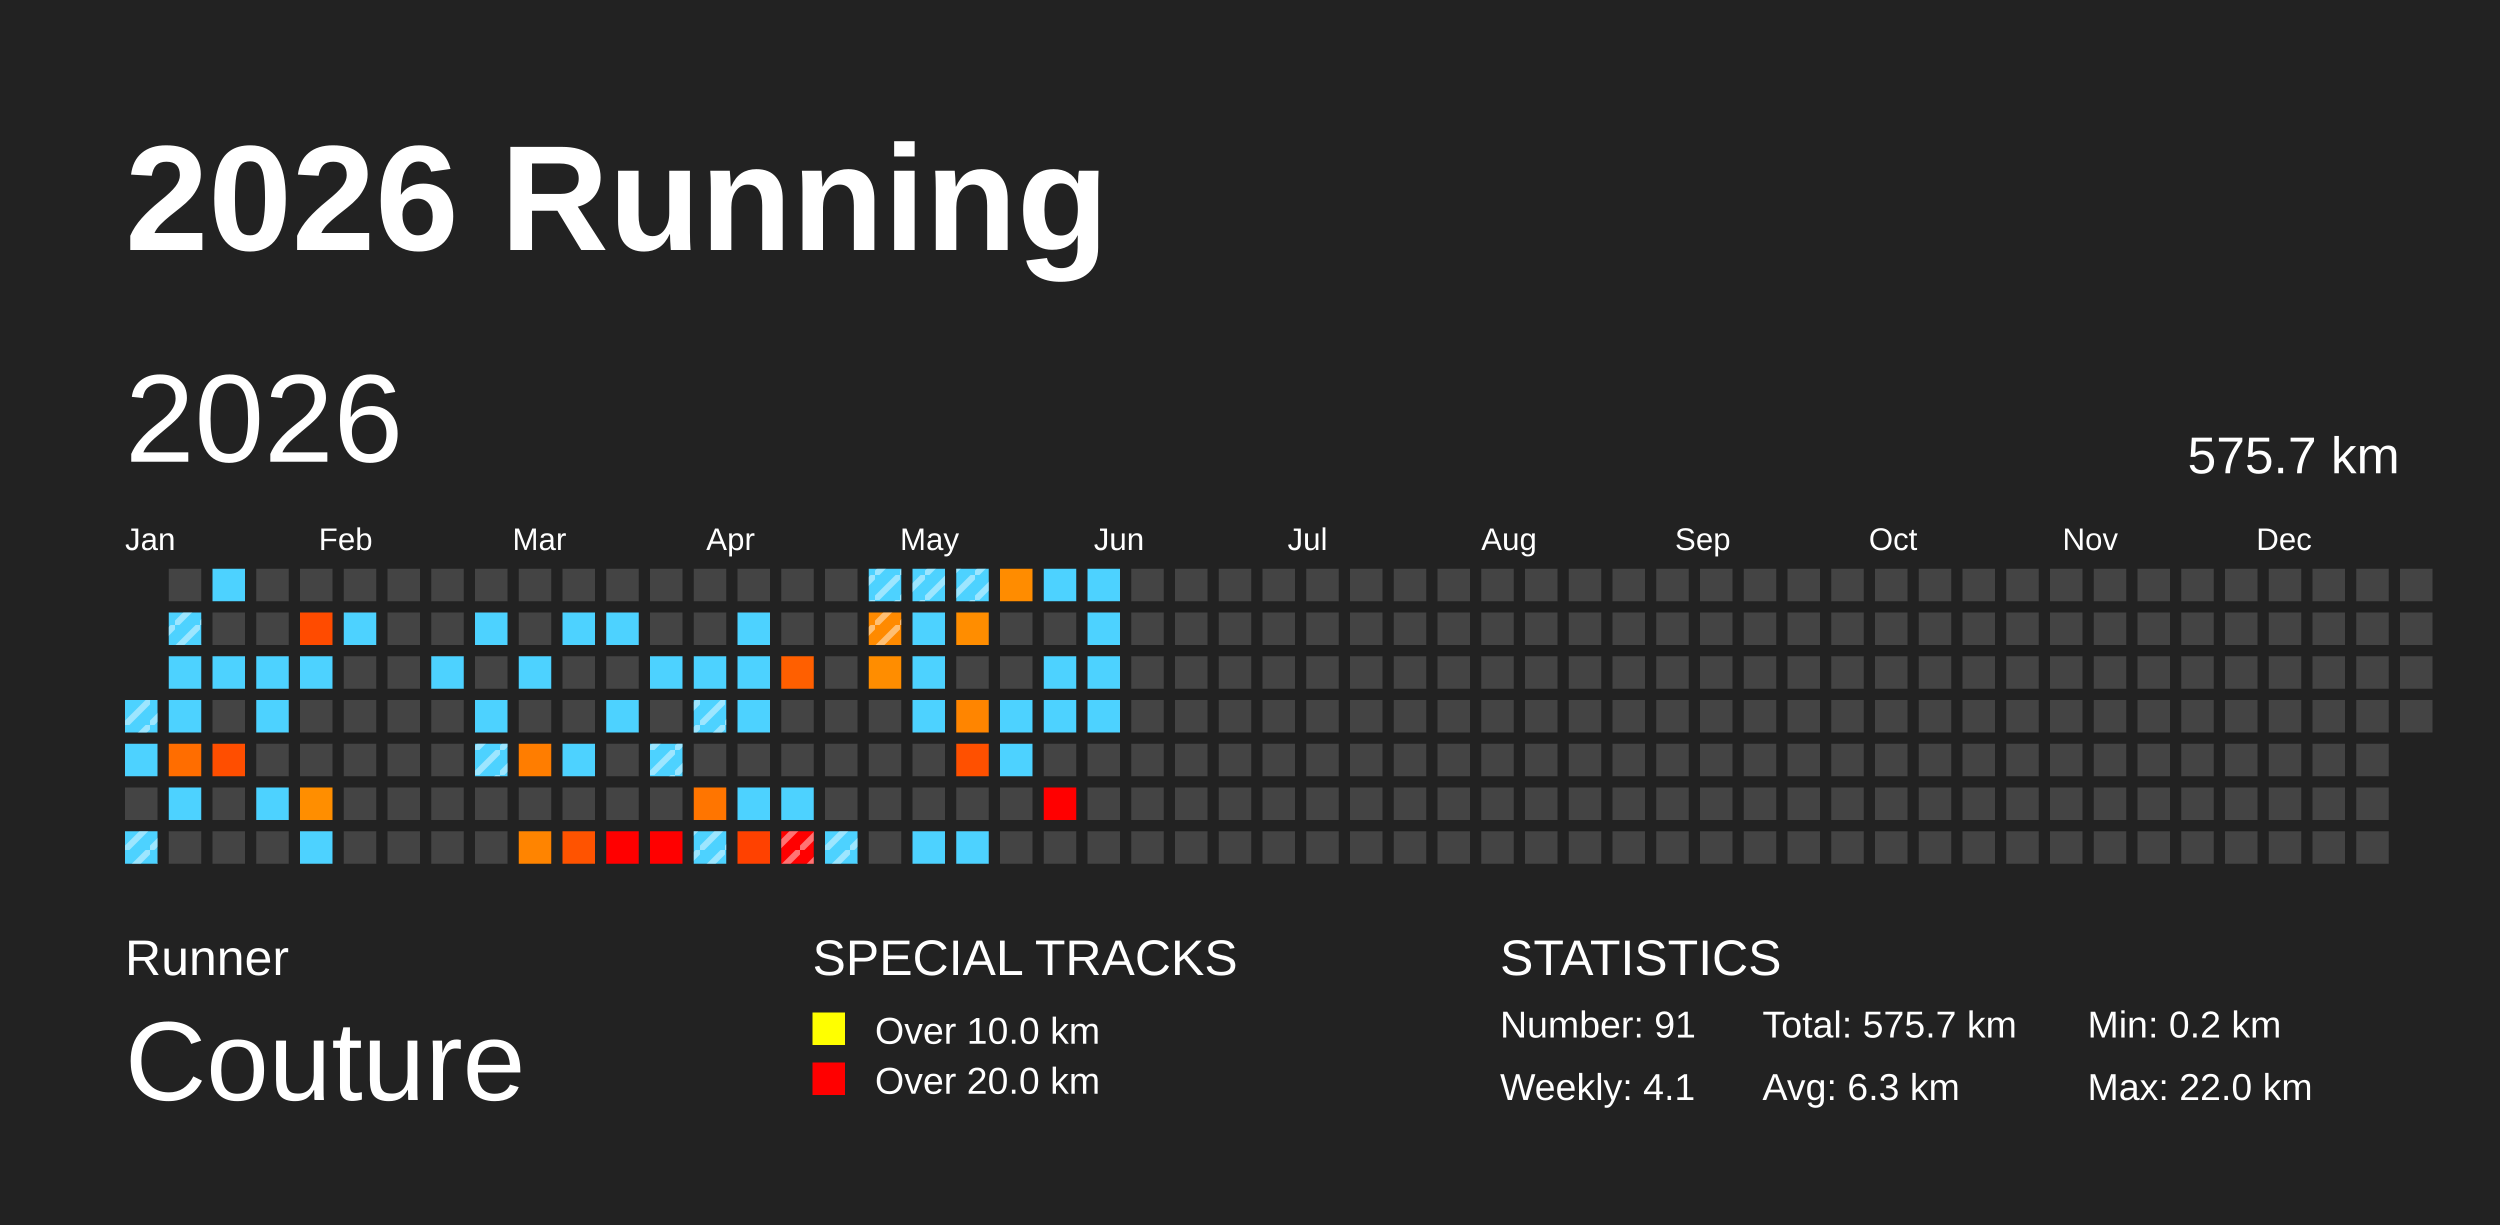
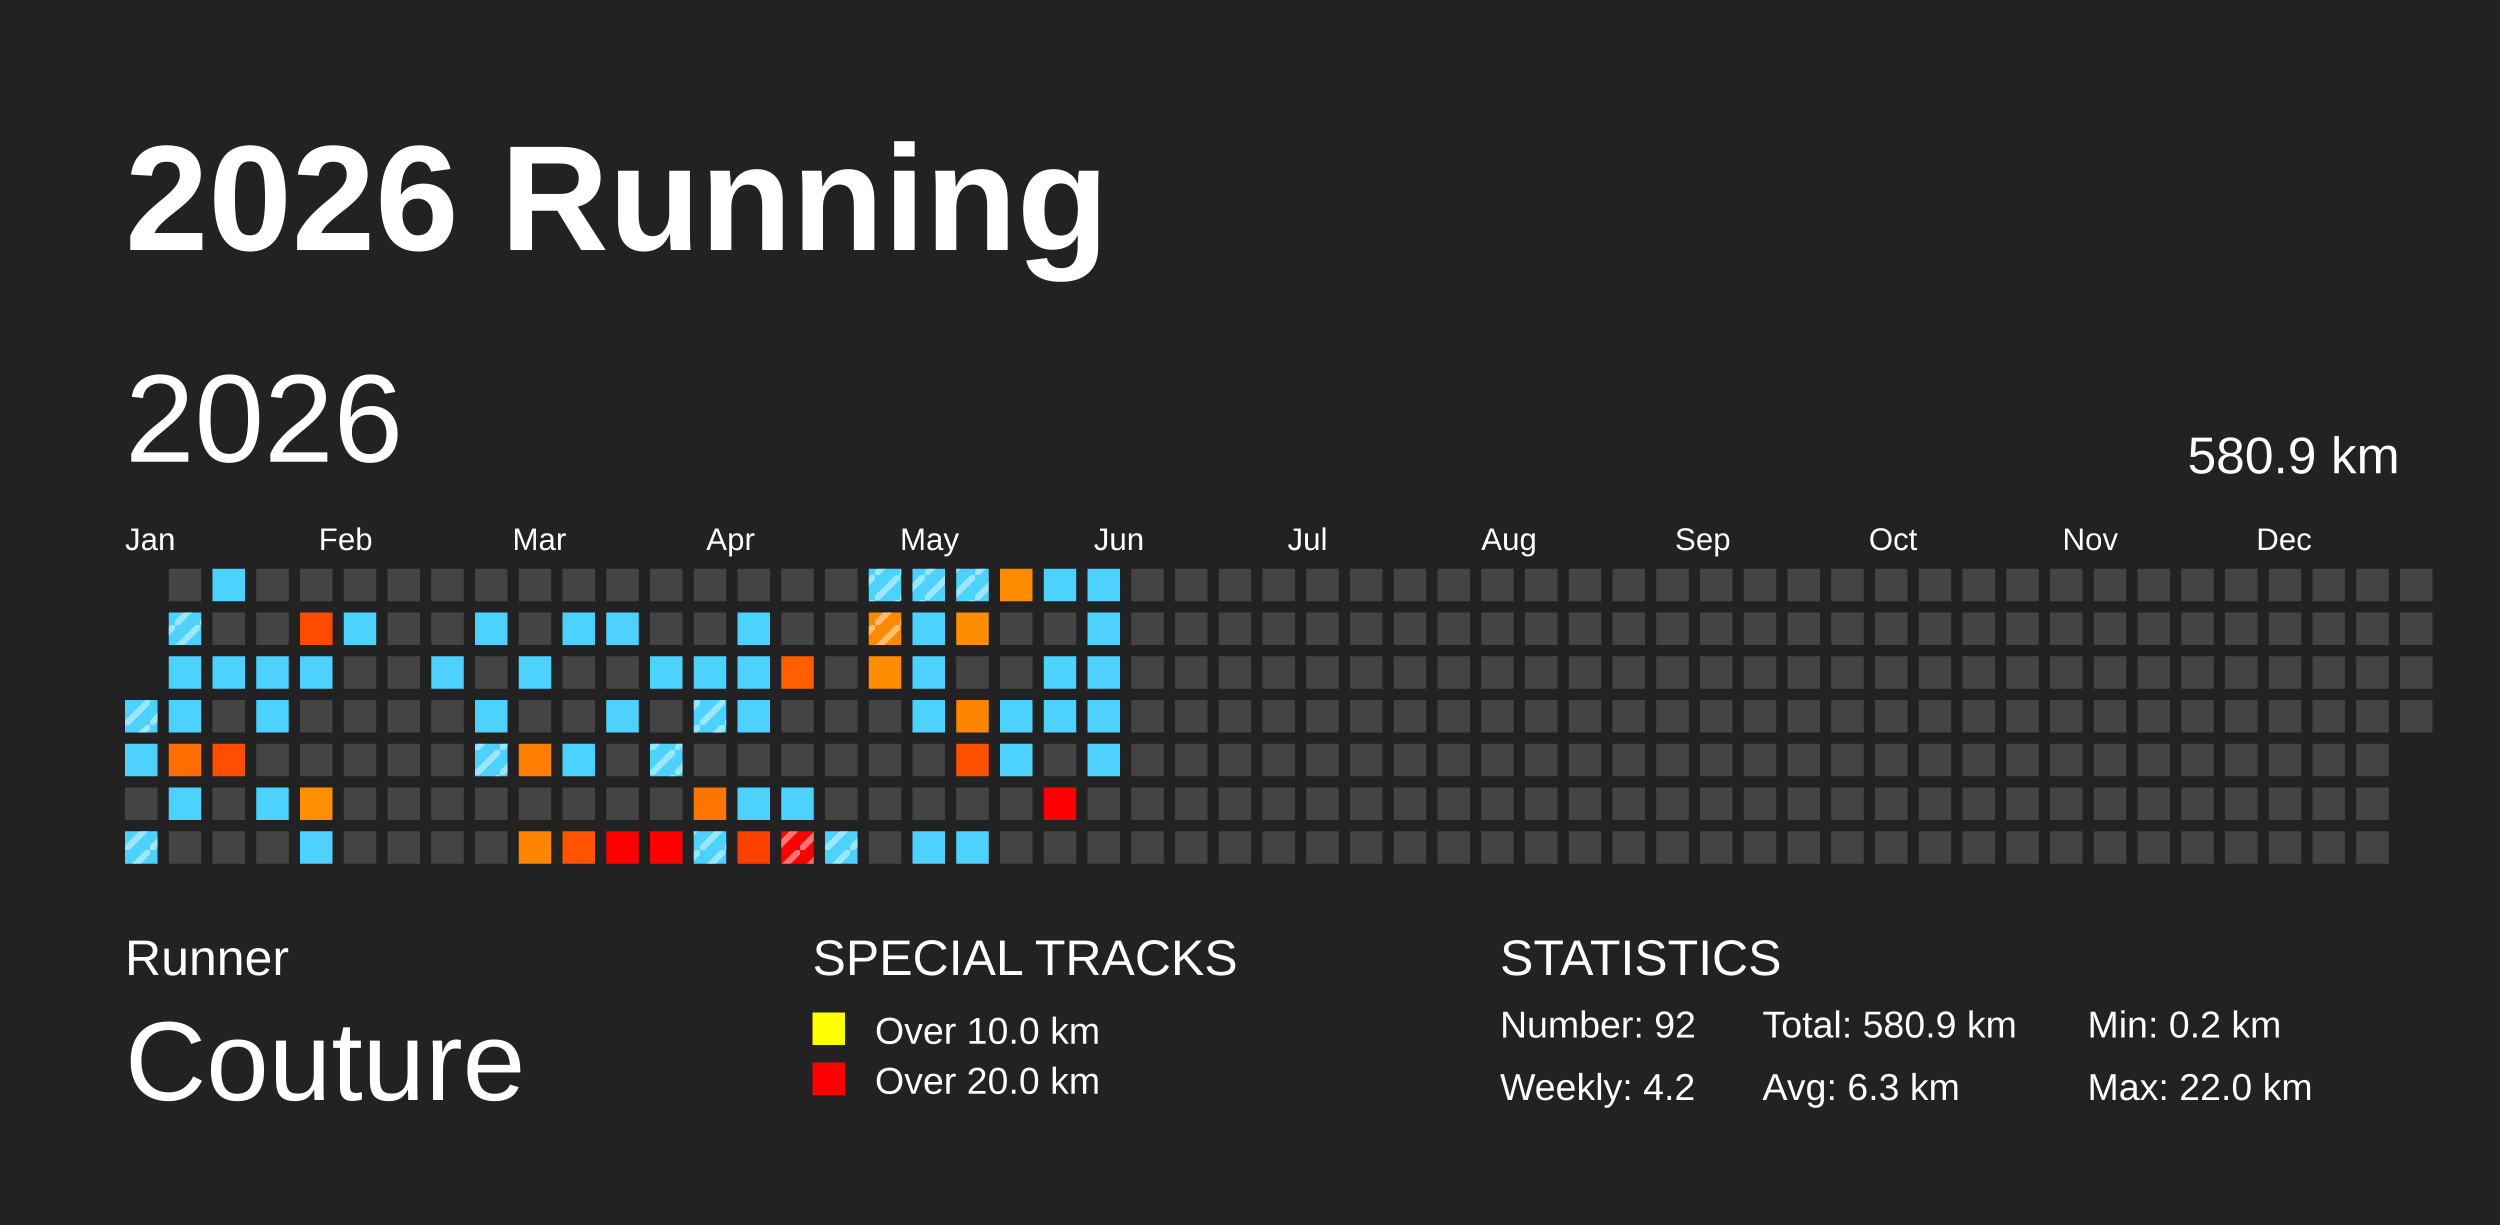
<svg xmlns="http://www.w3.org/2000/svg" baseProfile="full" height="98mm" version="1.1" viewBox="0,0,200,98" width="200mm">
  <defs>
    <pattern height="2" id="indoor-stripe" patternUnits="userSpaceOnUse" width="2">
      <line stroke="white" stroke-opacity="0.45" stroke-width="0.5" x1="0" x2="2" y1="2" y2="0" />
    </pattern>
  </defs>
  <rect fill="#222222" height="98" width="200" x="0" y="0" />
  <text fill="#FFFFFF" style="font-size:12px; font-family:Arial; font-weight:bold;" x="10" y="20">2026 Running</text>
  <text fill="#FFFFFF" style="font-size:4px; font-family:Arial" x="10" y="78">Runner</text>
  <text fill="#FFFFFF" style="font-size:9px; font-family:Arial" x="10" y="88">Couture</text>
  <text fill="#FFFFFF" style="font-size:4px; font-family:Arial" x="65" y="78">SPECIAL TRACKS</text>
  <rect fill="yellow" height="2.6" width="2.6" x="65" y="81" />
  <text fill="#FFFFFF" style="font-size:3px; font-family:Arial" x="70" y="83.5">Over 10.0 km</text>
  <rect fill="red" height="2.6" width="2.6" x="65" y="85" />
  <text fill="#FFFFFF" style="font-size:3px; font-family:Arial" x="70" y="87.5">Over 20.0 km</text>
  <text fill="#FFFFFF" style="font-size:4px; font-family:Arial" x="120" y="78">STATISTICS</text>
-   <text fill="#FFFFFF" style="font-size:3px; font-family:Arial" x="120" y="83">Number: 91</text>
-   <text fill="#FFFFFF" style="font-size:3px; font-family:Arial" x="120" y="88">Weekly: 4.1</text>
-   <text fill="#FFFFFF" style="font-size:3px; font-family:Arial" x="141" y="83">Total: 575.7 km</text>
+   <text fill="#FFFFFF" style="font-size:3px; font-family:Arial" x="120" y="83">Number: 92</text>
+   <text fill="#FFFFFF" style="font-size:3px; font-family:Arial" x="120" y="88">Weekly: 4.2</text>
+   <text fill="#FFFFFF" style="font-size:3px; font-family:Arial" x="141" y="83">Total: 580.9 km</text>
  <text fill="#FFFFFF" style="font-size:3px; font-family:Arial" x="141" y="88">Avg: 6.3 km</text>
  <text fill="#FFFFFF" style="font-size:3px; font-family:Arial" x="167" y="83">Min: 0.2 km</text>
  <text fill="#FFFFFF" style="font-size:3px; font-family:Arial" x="167" y="88">Max: 22.0 km</text>
  <text dominant-baseline="hanging" fill="#FFFFFF" style="font-size:10.0px; font-family:Arial;" x="10" y="30">2026</text>
-   <text dominant-baseline="hanging" fill="#FFFFFF" style="font-size:4.125px; font-family:Arial;" x="175" y="35">575.7 km</text>
+   <text dominant-baseline="hanging" fill="#FFFFFF" style="font-size:4.125px; font-family:Arial;" x="175" y="35">580.9 km</text>
  <text fill="#FFFFFF" style="font-size:2.5px; font-family:Arial" x="10.0" y="44">Jan</text>
  <text fill="#FFFFFF" style="font-size:2.5px; font-family:Arial" x="25.5" y="44">Feb</text>
  <text fill="#FFFFFF" style="font-size:2.5px; font-family:Arial" x="41.0" y="44">Mar</text>
  <text fill="#FFFFFF" style="font-size:2.5px; font-family:Arial" x="56.5" y="44">Apr</text>
  <text fill="#FFFFFF" style="font-size:2.5px; font-family:Arial" x="72.0" y="44">May</text>
  <text fill="#FFFFFF" style="font-size:2.5px; font-family:Arial" x="87.5" y="44">Jun</text>
  <text fill="#FFFFFF" style="font-size:2.5px; font-family:Arial" x="103.0" y="44">Jul</text>
  <text fill="#FFFFFF" style="font-size:2.5px; font-family:Arial" x="118.5" y="44">Aug</text>
  <text fill="#FFFFFF" style="font-size:2.5px; font-family:Arial" x="134.0" y="44">Sep</text>
  <text fill="#FFFFFF" style="font-size:2.5px; font-family:Arial" x="149.5" y="44">Oct</text>
  <text fill="#FFFFFF" style="font-size:2.5px; font-family:Arial" x="165.0" y="44">Nov</text>
  <text fill="#FFFFFF" style="font-size:2.5px; font-family:Arial" x="180.5" y="44">Dec</text>
  <rect fill="#4dd2ff" height="2.6" width="2.6" x="10.0" y="56.0" />
  <rect fill="url(#indoor-stripe)" height="2.6" width="2.6" x="10.0" y="56.0" />
  <rect fill="#4dd2ff" height="2.6" width="2.6" x="10.0" y="59.5" />
  <rect fill="#444444" height="2.6" width="2.6" x="10.0" y="63.0" />
  <rect fill="#4dd2ff" height="2.6" width="2.6" x="10.0" y="66.5" />
  <rect fill="url(#indoor-stripe)" height="2.6" width="2.6" x="10.0" y="66.5" />
  <rect fill="#444444" height="2.6" width="2.6" x="13.5" y="45.5" />
  <rect fill="#4dd2ff" height="2.6" width="2.6" x="13.5" y="49.0" />
  <rect fill="url(#indoor-stripe)" height="2.6" width="2.6" x="13.5" y="49.0" />
  <rect fill="#4dd2ff" height="2.6" width="2.6" x="13.5" y="52.5" />
  <rect fill="#4dd2ff" height="2.6" width="2.6" x="13.5" y="56.0" />
  <rect fill="#ff6d00" height="2.6" width="2.6" x="13.5" y="59.5" />
  <rect fill="#4dd2ff" height="2.6" width="2.6" x="13.5" y="63.0" />
  <rect fill="#444444" height="2.6" width="2.6" x="13.5" y="66.5" />
  <rect fill="#4dd2ff" height="2.6" width="2.6" x="17.0" y="45.5" />
  <rect fill="#444444" height="2.6" width="2.6" x="17.0" y="49.0" />
  <rect fill="#4dd2ff" height="2.6" width="2.6" x="17.0" y="52.5" />
  <rect fill="#444444" height="2.6" width="2.6" x="17.0" y="56.0" />
  <rect fill="#ff4e00" height="2.6" width="2.6" x="17.0" y="59.5" />
  <rect fill="#444444" height="2.6" width="2.6" x="17.0" y="63.0" />
  <rect fill="#444444" height="2.6" width="2.6" x="17.0" y="66.5" />
  <rect fill="#444444" height="2.6" width="2.6" x="20.5" y="45.5" />
  <rect fill="#444444" height="2.6" width="2.6" x="20.5" y="49.0" />
  <rect fill="#4dd2ff" height="2.6" width="2.6" x="20.5" y="52.5" />
  <rect fill="#4dd2ff" height="2.6" width="2.6" x="20.5" y="56.0" />
  <rect fill="#444444" height="2.6" width="2.6" x="20.5" y="59.5" />
  <rect fill="#4dd2ff" height="2.6" width="2.6" x="20.5" y="63.0" />
  <rect fill="#444444" height="2.6" width="2.6" x="20.5" y="66.5" />
  <rect fill="#444444" height="2.6" width="2.6" x="24.0" y="45.5" />
  <rect fill="#ff4b00" height="2.6" width="2.6" x="24.0" y="49.0" />
  <rect fill="#4dd2ff" height="2.6" width="2.6" x="24.0" y="52.5" />
  <rect fill="#444444" height="2.6" width="2.6" x="24.0" y="56.0" />
  <rect fill="#444444" height="2.6" width="2.6" x="24.0" y="59.5" />
  <rect fill="#ff8e00" height="2.6" width="2.6" x="24.0" y="63.0" />
  <rect fill="#4dd2ff" height="2.6" width="2.6" x="24.0" y="66.5" />
  <rect fill="#444444" height="2.6" width="2.6" x="27.5" y="45.5" />
  <rect fill="#4dd2ff" height="2.6" width="2.6" x="27.5" y="49.0" />
  <rect fill="#444444" height="2.6" width="2.6" x="27.5" y="52.5" />
  <rect fill="#444444" height="2.6" width="2.6" x="27.5" y="56.0" />
  <rect fill="#444444" height="2.6" width="2.6" x="27.5" y="59.5" />
  <rect fill="#444444" height="2.6" width="2.6" x="27.5" y="63.0" />
  <rect fill="#444444" height="2.6" width="2.6" x="27.5" y="66.5" />
  <rect fill="#444444" height="2.6" width="2.6" x="31.0" y="45.5" />
  <rect fill="#444444" height="2.6" width="2.6" x="31.0" y="49.0" />
  <rect fill="#444444" height="2.6" width="2.6" x="31.0" y="52.5" />
  <rect fill="#444444" height="2.6" width="2.6" x="31.0" y="56.0" />
  <rect fill="#444444" height="2.6" width="2.6" x="31.0" y="59.5" />
  <rect fill="#444444" height="2.6" width="2.6" x="31.0" y="63.0" />
  <rect fill="#444444" height="2.6" width="2.6" x="31.0" y="66.5" />
  <rect fill="#444444" height="2.6" width="2.6" x="34.5" y="45.5" />
  <rect fill="#444444" height="2.6" width="2.6" x="34.5" y="49.0" />
  <rect fill="#4dd2ff" height="2.6" width="2.6" x="34.5" y="52.5" />
  <rect fill="#444444" height="2.6" width="2.6" x="34.5" y="56.0" />
  <rect fill="#444444" height="2.6" width="2.6" x="34.5" y="59.5" />
  <rect fill="#444444" height="2.6" width="2.6" x="34.5" y="63.0" />
  <rect fill="#444444" height="2.6" width="2.6" x="34.5" y="66.5" />
  <rect fill="#444444" height="2.6" width="2.6" x="38.0" y="45.5" />
  <rect fill="#4dd2ff" height="2.6" width="2.6" x="38.0" y="49.0" />
  <rect fill="#444444" height="2.6" width="2.6" x="38.0" y="52.5" />
  <rect fill="#4dd2ff" height="2.6" width="2.6" x="38.0" y="56.0" />
  <rect fill="#4dd2ff" height="2.6" width="2.6" x="38.0" y="59.5" />
  <rect fill="url(#indoor-stripe)" height="2.6" width="2.6" x="38.0" y="59.5" />
  <rect fill="#444444" height="2.6" width="2.6" x="38.0" y="63.0" />
  <rect fill="#444444" height="2.6" width="2.6" x="38.0" y="66.5" />
  <rect fill="#444444" height="2.6" width="2.6" x="41.5" y="45.5" />
  <rect fill="#444444" height="2.6" width="2.6" x="41.5" y="49.0" />
  <rect fill="#4dd2ff" height="2.6" width="2.6" x="41.5" y="52.5" />
  <rect fill="#444444" height="2.6" width="2.6" x="41.5" y="56.0" />
  <rect fill="#ff7d00" height="2.6" width="2.6" x="41.5" y="59.5" />
  <rect fill="#444444" height="2.6" width="2.6" x="41.5" y="63.0" />
  <rect fill="#ff8400" height="2.6" width="2.6" x="41.5" y="66.5" />
  <rect fill="#444444" height="2.6" width="2.6" x="45.0" y="45.5" />
  <rect fill="#4dd2ff" height="2.6" width="2.6" x="45.0" y="49.0" />
  <rect fill="#444444" height="2.6" width="2.6" x="45.0" y="52.5" />
  <rect fill="#444444" height="2.6" width="2.6" x="45.0" y="56.0" />
  <rect fill="#4dd2ff" height="2.6" width="2.6" x="45.0" y="59.5" />
  <rect fill="#444444" height="2.6" width="2.6" x="45.0" y="63.0" />
  <rect fill="#ff5300" height="2.6" width="2.6" x="45.0" y="66.5" />
  <rect fill="#444444" height="2.6" width="2.6" x="48.5" y="45.5" />
  <rect fill="#4dd2ff" height="2.6" width="2.6" x="48.5" y="49.0" />
  <rect fill="#444444" height="2.6" width="2.6" x="48.5" y="52.5" />
  <rect fill="#4dd2ff" height="2.6" width="2.6" x="48.5" y="56.0" />
  <rect fill="#444444" height="2.6" width="2.6" x="48.5" y="59.5" />
  <rect fill="#444444" height="2.6" width="2.6" x="48.5" y="63.0" />
  <rect fill="red" height="2.6" width="2.6" x="48.5" y="66.5" />
  <rect fill="#444444" height="2.6" width="2.6" x="52.0" y="45.5" />
  <rect fill="#444444" height="2.6" width="2.6" x="52.0" y="49.0" />
  <rect fill="#4dd2ff" height="2.6" width="2.6" x="52.0" y="52.5" />
  <rect fill="#444444" height="2.6" width="2.6" x="52.0" y="56.0" />
  <rect fill="#4dd2ff" height="2.6" width="2.6" x="52.0" y="59.5" />
  <rect fill="url(#indoor-stripe)" height="2.6" width="2.6" x="52.0" y="59.5" />
  <rect fill="#444444" height="2.6" width="2.6" x="52.0" y="63.0" />
  <rect fill="red" height="2.6" width="2.6" x="52.0" y="66.5" />
  <rect fill="#444444" height="2.6" width="2.6" x="55.5" y="45.5" />
  <rect fill="#444444" height="2.6" width="2.6" x="55.5" y="49.0" />
  <rect fill="#4dd2ff" height="2.6" width="2.6" x="55.5" y="52.5" />
  <rect fill="#4dd2ff" height="2.6" width="2.6" x="55.5" y="56.0" />
  <rect fill="url(#indoor-stripe)" height="2.6" width="2.6" x="55.5" y="56.0" />
  <rect fill="#444444" height="2.6" width="2.6" x="55.5" y="59.5" />
  <rect fill="#ff7500" height="2.6" width="2.6" x="55.5" y="63.0" />
  <rect fill="#4dd2ff" height="2.6" width="2.6" x="55.5" y="66.5" />
  <rect fill="url(#indoor-stripe)" height="2.6" width="2.6" x="55.5" y="66.5" />
  <rect fill="#444444" height="2.6" width="2.6" x="59.0" y="45.5" />
  <rect fill="#4dd2ff" height="2.6" width="2.6" x="59.0" y="49.0" />
  <rect fill="#4dd2ff" height="2.6" width="2.6" x="59.0" y="52.5" />
  <rect fill="#4dd2ff" height="2.6" width="2.6" x="59.0" y="56.0" />
  <rect fill="#444444" height="2.6" width="2.6" x="59.0" y="59.5" />
  <rect fill="#4dd2ff" height="2.6" width="2.6" x="59.0" y="63.0" />
  <rect fill="#ff4100" height="2.6" width="2.6" x="59.0" y="66.5" />
  <rect fill="#444444" height="2.6" width="2.6" x="62.5" y="45.5" />
  <rect fill="#444444" height="2.6" width="2.6" x="62.5" y="49.0" />
  <rect fill="#ff5f00" height="2.6" width="2.6" x="62.5" y="52.5" />
  <rect fill="#444444" height="2.6" width="2.6" x="62.5" y="56.0" />
  <rect fill="#444444" height="2.6" width="2.6" x="62.5" y="59.5" />
  <rect fill="#4dd2ff" height="2.6" width="2.6" x="62.5" y="63.0" />
  <rect fill="red" height="2.6" width="2.6" x="62.5" y="66.5" />
  <rect fill="url(#indoor-stripe)" height="2.6" width="2.6" x="62.5" y="66.5" />
  <rect fill="#444444" height="2.6" width="2.6" x="66.0" y="45.5" />
  <rect fill="#444444" height="2.6" width="2.6" x="66.0" y="49.0" />
  <rect fill="#444444" height="2.6" width="2.6" x="66.0" y="52.5" />
  <rect fill="#444444" height="2.6" width="2.6" x="66.0" y="56.0" />
  <rect fill="#444444" height="2.6" width="2.6" x="66.0" y="59.5" />
  <rect fill="#444444" height="2.6" width="2.6" x="66.0" y="63.0" />
  <rect fill="#4dd2ff" height="2.6" width="2.6" x="66.0" y="66.5" />
  <rect fill="url(#indoor-stripe)" height="2.6" width="2.6" x="66.0" y="66.5" />
  <rect fill="#4dd2ff" height="2.6" width="2.6" x="69.5" y="45.5" />
  <rect fill="url(#indoor-stripe)" height="2.6" width="2.6" x="69.5" y="45.5" />
  <rect fill="#ff8a00" height="2.6" width="2.6" x="69.5" y="49.0" />
  <rect fill="url(#indoor-stripe)" height="2.6" width="2.6" x="69.5" y="49.0" />
  <rect fill="#ff8d00" height="2.6" width="2.6" x="69.5" y="52.5" />
  <rect fill="#444444" height="2.6" width="2.6" x="69.5" y="56.0" />
  <rect fill="#444444" height="2.6" width="2.6" x="69.5" y="59.5" />
  <rect fill="#444444" height="2.6" width="2.6" x="69.5" y="63.0" />
  <rect fill="#444444" height="2.6" width="2.6" x="69.5" y="66.5" />
  <rect fill="#4dd2ff" height="2.6" width="2.6" x="73.0" y="45.5" />
  <rect fill="url(#indoor-stripe)" height="2.6" width="2.6" x="73.0" y="45.5" />
  <rect fill="#4dd2ff" height="2.6" width="2.6" x="73.0" y="49.0" />
  <rect fill="#4dd2ff" height="2.6" width="2.6" x="73.0" y="52.5" />
  <rect fill="#4dd2ff" height="2.6" width="2.6" x="73.0" y="56.0" />
  <rect fill="#444444" height="2.6" width="2.6" x="73.0" y="59.5" />
  <rect fill="#444444" height="2.6" width="2.6" x="73.0" y="63.0" />
  <rect fill="#4dd2ff" height="2.6" width="2.6" x="73.0" y="66.5" />
  <rect fill="#4dd2ff" height="2.6" width="2.6" x="76.5" y="45.5" />
  <rect fill="url(#indoor-stripe)" height="2.6" width="2.6" x="76.5" y="45.5" />
  <rect fill="#ff8d00" height="2.6" width="2.6" x="76.5" y="49.0" />
  <rect fill="#444444" height="2.6" width="2.6" x="76.5" y="52.5" />
  <rect fill="#ff8500" height="2.6" width="2.6" x="76.5" y="56.0" />
  <rect fill="#ff5000" height="2.6" width="2.6" x="76.5" y="59.5" />
  <rect fill="#444444" height="2.6" width="2.6" x="76.5" y="63.0" />
  <rect fill="#4dd2ff" height="2.6" width="2.6" x="76.5" y="66.5" />
  <rect fill="#ff8c00" height="2.6" width="2.6" x="80.0" y="45.5" />
  <rect fill="#444444" height="2.6" width="2.6" x="80.0" y="49.0" />
  <rect fill="#444444" height="2.6" width="2.6" x="80.0" y="52.5" />
  <rect fill="#4dd2ff" height="2.6" width="2.6" x="80.0" y="56.0" />
  <rect fill="#4dd2ff" height="2.6" width="2.6" x="80.0" y="59.5" />
  <rect fill="#444444" height="2.6" width="2.6" x="80.0" y="63.0" />
  <rect fill="#444444" height="2.6" width="2.6" x="80.0" y="66.5" />
  <rect fill="#4dd2ff" height="2.6" width="2.6" x="83.5" y="45.5" />
  <rect fill="#444444" height="2.6" width="2.6" x="83.5" y="49.0" />
  <rect fill="#4dd2ff" height="2.6" width="2.6" x="83.5" y="52.5" />
  <rect fill="#4dd2ff" height="2.6" width="2.6" x="83.5" y="56.0" />
  <rect fill="#444444" height="2.6" width="2.6" x="83.5" y="59.5" />
  <rect fill="red" height="2.6" width="2.6" x="83.5" y="63.0" />
  <rect fill="#444444" height="2.6" width="2.6" x="83.5" y="66.5" />
  <rect fill="#4dd2ff" height="2.6" width="2.6" x="87.0" y="45.5" />
  <rect fill="#4dd2ff" height="2.6" width="2.6" x="87.0" y="49.0" />
  <rect fill="#4dd2ff" height="2.6" width="2.6" x="87.0" y="52.5" />
  <rect fill="#4dd2ff" height="2.6" width="2.6" x="87.0" y="56.0" />
-   <rect fill="#444444" height="2.6" width="2.6" x="87.0" y="59.5" />
+   <rect fill="#4dd2ff" height="2.6" width="2.6" x="87.0" y="59.5" />
  <rect fill="#444444" height="2.6" width="2.6" x="87.0" y="63.0" />
  <rect fill="#444444" height="2.6" width="2.6" x="87.0" y="66.5" />
  <rect fill="#444444" height="2.6" width="2.6" x="90.5" y="45.5" />
  <rect fill="#444444" height="2.6" width="2.6" x="90.5" y="49.0" />
  <rect fill="#444444" height="2.6" width="2.6" x="90.5" y="52.5" />
  <rect fill="#444444" height="2.6" width="2.6" x="90.5" y="56.0" />
  <rect fill="#444444" height="2.6" width="2.6" x="90.5" y="59.5" />
  <rect fill="#444444" height="2.6" width="2.6" x="90.5" y="63.0" />
  <rect fill="#444444" height="2.6" width="2.6" x="90.5" y="66.5" />
  <rect fill="#444444" height="2.6" width="2.6" x="94.0" y="45.5" />
  <rect fill="#444444" height="2.6" width="2.6" x="94.0" y="49.0" />
  <rect fill="#444444" height="2.6" width="2.6" x="94.0" y="52.5" />
  <rect fill="#444444" height="2.6" width="2.6" x="94.0" y="56.0" />
  <rect fill="#444444" height="2.6" width="2.6" x="94.0" y="59.5" />
  <rect fill="#444444" height="2.6" width="2.6" x="94.0" y="63.0" />
  <rect fill="#444444" height="2.6" width="2.6" x="94.0" y="66.5" />
  <rect fill="#444444" height="2.6" width="2.6" x="97.5" y="45.5" />
  <rect fill="#444444" height="2.6" width="2.6" x="97.5" y="49.0" />
  <rect fill="#444444" height="2.6" width="2.6" x="97.5" y="52.5" />
  <rect fill="#444444" height="2.6" width="2.6" x="97.5" y="56.0" />
  <rect fill="#444444" height="2.6" width="2.6" x="97.5" y="59.5" />
  <rect fill="#444444" height="2.6" width="2.6" x="97.5" y="63.0" />
  <rect fill="#444444" height="2.6" width="2.6" x="97.5" y="66.5" />
  <rect fill="#444444" height="2.6" width="2.6" x="101.0" y="45.5" />
  <rect fill="#444444" height="2.6" width="2.6" x="101.0" y="49.0" />
  <rect fill="#444444" height="2.6" width="2.6" x="101.0" y="52.5" />
  <rect fill="#444444" height="2.6" width="2.6" x="101.0" y="56.0" />
  <rect fill="#444444" height="2.6" width="2.6" x="101.0" y="59.5" />
  <rect fill="#444444" height="2.6" width="2.6" x="101.0" y="63.0" />
  <rect fill="#444444" height="2.6" width="2.6" x="101.0" y="66.5" />
  <rect fill="#444444" height="2.6" width="2.6" x="104.5" y="45.5" />
  <rect fill="#444444" height="2.6" width="2.6" x="104.5" y="49.0" />
  <rect fill="#444444" height="2.6" width="2.6" x="104.5" y="52.5" />
  <rect fill="#444444" height="2.6" width="2.6" x="104.5" y="56.0" />
  <rect fill="#444444" height="2.6" width="2.6" x="104.5" y="59.5" />
  <rect fill="#444444" height="2.6" width="2.6" x="104.5" y="63.0" />
  <rect fill="#444444" height="2.6" width="2.6" x="104.5" y="66.5" />
  <rect fill="#444444" height="2.6" width="2.6" x="108.0" y="45.5" />
  <rect fill="#444444" height="2.6" width="2.6" x="108.0" y="49.0" />
  <rect fill="#444444" height="2.6" width="2.6" x="108.0" y="52.5" />
  <rect fill="#444444" height="2.6" width="2.6" x="108.0" y="56.0" />
  <rect fill="#444444" height="2.6" width="2.6" x="108.0" y="59.5" />
  <rect fill="#444444" height="2.6" width="2.6" x="108.0" y="63.0" />
  <rect fill="#444444" height="2.6" width="2.6" x="108.0" y="66.5" />
  <rect fill="#444444" height="2.6" width="2.6" x="111.5" y="45.5" />
  <rect fill="#444444" height="2.6" width="2.6" x="111.5" y="49.0" />
  <rect fill="#444444" height="2.6" width="2.6" x="111.5" y="52.5" />
  <rect fill="#444444" height="2.6" width="2.6" x="111.5" y="56.0" />
  <rect fill="#444444" height="2.6" width="2.6" x="111.5" y="59.5" />
  <rect fill="#444444" height="2.6" width="2.6" x="111.5" y="63.0" />
  <rect fill="#444444" height="2.6" width="2.6" x="111.5" y="66.5" />
  <rect fill="#444444" height="2.6" width="2.6" x="115.0" y="45.5" />
  <rect fill="#444444" height="2.6" width="2.6" x="115.0" y="49.0" />
  <rect fill="#444444" height="2.6" width="2.6" x="115.0" y="52.5" />
  <rect fill="#444444" height="2.6" width="2.6" x="115.0" y="56.0" />
  <rect fill="#444444" height="2.6" width="2.6" x="115.0" y="59.5" />
  <rect fill="#444444" height="2.6" width="2.6" x="115.0" y="63.0" />
  <rect fill="#444444" height="2.6" width="2.6" x="115.0" y="66.5" />
  <rect fill="#444444" height="2.6" width="2.6" x="118.5" y="45.5" />
  <rect fill="#444444" height="2.6" width="2.6" x="118.5" y="49.0" />
  <rect fill="#444444" height="2.6" width="2.6" x="118.5" y="52.5" />
  <rect fill="#444444" height="2.6" width="2.6" x="118.5" y="56.0" />
  <rect fill="#444444" height="2.6" width="2.6" x="118.5" y="59.5" />
  <rect fill="#444444" height="2.6" width="2.6" x="118.5" y="63.0" />
  <rect fill="#444444" height="2.6" width="2.6" x="118.5" y="66.5" />
  <rect fill="#444444" height="2.6" width="2.6" x="122.0" y="45.5" />
  <rect fill="#444444" height="2.6" width="2.6" x="122.0" y="49.0" />
  <rect fill="#444444" height="2.6" width="2.6" x="122.0" y="52.5" />
  <rect fill="#444444" height="2.6" width="2.6" x="122.0" y="56.0" />
  <rect fill="#444444" height="2.6" width="2.6" x="122.0" y="59.5" />
  <rect fill="#444444" height="2.6" width="2.6" x="122.0" y="63.0" />
  <rect fill="#444444" height="2.6" width="2.6" x="122.0" y="66.5" />
  <rect fill="#444444" height="2.6" width="2.6" x="125.5" y="45.5" />
  <rect fill="#444444" height="2.6" width="2.6" x="125.5" y="49.0" />
  <rect fill="#444444" height="2.6" width="2.6" x="125.5" y="52.5" />
  <rect fill="#444444" height="2.6" width="2.6" x="125.5" y="56.0" />
  <rect fill="#444444" height="2.6" width="2.6" x="125.5" y="59.5" />
  <rect fill="#444444" height="2.6" width="2.6" x="125.5" y="63.0" />
  <rect fill="#444444" height="2.6" width="2.6" x="125.5" y="66.5" />
  <rect fill="#444444" height="2.6" width="2.6" x="129.0" y="45.5" />
  <rect fill="#444444" height="2.6" width="2.6" x="129.0" y="49.0" />
  <rect fill="#444444" height="2.6" width="2.6" x="129.0" y="52.5" />
  <rect fill="#444444" height="2.6" width="2.6" x="129.0" y="56.0" />
  <rect fill="#444444" height="2.6" width="2.6" x="129.0" y="59.5" />
  <rect fill="#444444" height="2.6" width="2.6" x="129.0" y="63.0" />
  <rect fill="#444444" height="2.6" width="2.6" x="129.0" y="66.5" />
  <rect fill="#444444" height="2.6" width="2.6" x="132.5" y="45.5" />
  <rect fill="#444444" height="2.6" width="2.6" x="132.5" y="49.0" />
  <rect fill="#444444" height="2.6" width="2.6" x="132.5" y="52.5" />
  <rect fill="#444444" height="2.6" width="2.6" x="132.5" y="56.0" />
  <rect fill="#444444" height="2.6" width="2.6" x="132.5" y="59.5" />
  <rect fill="#444444" height="2.6" width="2.6" x="132.5" y="63.0" />
  <rect fill="#444444" height="2.6" width="2.6" x="132.5" y="66.5" />
  <rect fill="#444444" height="2.6" width="2.6" x="136.0" y="45.5" />
  <rect fill="#444444" height="2.6" width="2.6" x="136.0" y="49.0" />
  <rect fill="#444444" height="2.6" width="2.6" x="136.0" y="52.5" />
  <rect fill="#444444" height="2.6" width="2.6" x="136.0" y="56.0" />
  <rect fill="#444444" height="2.6" width="2.6" x="136.0" y="59.5" />
  <rect fill="#444444" height="2.6" width="2.6" x="136.0" y="63.0" />
  <rect fill="#444444" height="2.6" width="2.6" x="136.0" y="66.5" />
  <rect fill="#444444" height="2.6" width="2.6" x="139.5" y="45.5" />
  <rect fill="#444444" height="2.6" width="2.6" x="139.5" y="49.0" />
  <rect fill="#444444" height="2.6" width="2.6" x="139.5" y="52.5" />
  <rect fill="#444444" height="2.6" width="2.6" x="139.5" y="56.0" />
  <rect fill="#444444" height="2.6" width="2.6" x="139.5" y="59.5" />
  <rect fill="#444444" height="2.6" width="2.6" x="139.5" y="63.0" />
  <rect fill="#444444" height="2.6" width="2.6" x="139.5" y="66.5" />
  <rect fill="#444444" height="2.6" width="2.6" x="143.0" y="45.5" />
  <rect fill="#444444" height="2.6" width="2.6" x="143.0" y="49.0" />
  <rect fill="#444444" height="2.6" width="2.6" x="143.0" y="52.5" />
  <rect fill="#444444" height="2.6" width="2.6" x="143.0" y="56.0" />
  <rect fill="#444444" height="2.6" width="2.6" x="143.0" y="59.5" />
  <rect fill="#444444" height="2.6" width="2.6" x="143.0" y="63.0" />
  <rect fill="#444444" height="2.6" width="2.6" x="143.0" y="66.5" />
  <rect fill="#444444" height="2.6" width="2.6" x="146.5" y="45.5" />
  <rect fill="#444444" height="2.6" width="2.6" x="146.5" y="49.0" />
  <rect fill="#444444" height="2.6" width="2.6" x="146.5" y="52.5" />
  <rect fill="#444444" height="2.6" width="2.6" x="146.5" y="56.0" />
  <rect fill="#444444" height="2.6" width="2.6" x="146.5" y="59.5" />
  <rect fill="#444444" height="2.6" width="2.6" x="146.5" y="63.0" />
  <rect fill="#444444" height="2.6" width="2.6" x="146.5" y="66.5" />
  <rect fill="#444444" height="2.6" width="2.6" x="150.0" y="45.5" />
  <rect fill="#444444" height="2.6" width="2.6" x="150.0" y="49.0" />
  <rect fill="#444444" height="2.6" width="2.6" x="150.0" y="52.5" />
  <rect fill="#444444" height="2.6" width="2.6" x="150.0" y="56.0" />
  <rect fill="#444444" height="2.6" width="2.6" x="150.0" y="59.5" />
  <rect fill="#444444" height="2.6" width="2.6" x="150.0" y="63.0" />
  <rect fill="#444444" height="2.6" width="2.6" x="150.0" y="66.5" />
  <rect fill="#444444" height="2.6" width="2.6" x="153.5" y="45.5" />
  <rect fill="#444444" height="2.6" width="2.6" x="153.5" y="49.0" />
  <rect fill="#444444" height="2.6" width="2.6" x="153.5" y="52.5" />
  <rect fill="#444444" height="2.6" width="2.6" x="153.5" y="56.0" />
  <rect fill="#444444" height="2.6" width="2.6" x="153.5" y="59.5" />
  <rect fill="#444444" height="2.6" width="2.6" x="153.5" y="63.0" />
  <rect fill="#444444" height="2.6" width="2.6" x="153.5" y="66.5" />
  <rect fill="#444444" height="2.6" width="2.6" x="157.0" y="45.5" />
  <rect fill="#444444" height="2.6" width="2.6" x="157.0" y="49.0" />
  <rect fill="#444444" height="2.6" width="2.6" x="157.0" y="52.5" />
  <rect fill="#444444" height="2.6" width="2.6" x="157.0" y="56.0" />
  <rect fill="#444444" height="2.6" width="2.6" x="157.0" y="59.5" />
  <rect fill="#444444" height="2.6" width="2.6" x="157.0" y="63.0" />
  <rect fill="#444444" height="2.6" width="2.6" x="157.0" y="66.5" />
  <rect fill="#444444" height="2.6" width="2.6" x="160.5" y="45.5" />
  <rect fill="#444444" height="2.6" width="2.6" x="160.5" y="49.0" />
  <rect fill="#444444" height="2.6" width="2.6" x="160.5" y="52.5" />
  <rect fill="#444444" height="2.6" width="2.6" x="160.5" y="56.0" />
  <rect fill="#444444" height="2.6" width="2.6" x="160.5" y="59.5" />
  <rect fill="#444444" height="2.6" width="2.6" x="160.5" y="63.0" />
  <rect fill="#444444" height="2.6" width="2.6" x="160.5" y="66.5" />
  <rect fill="#444444" height="2.6" width="2.6" x="164.0" y="45.5" />
  <rect fill="#444444" height="2.6" width="2.6" x="164.0" y="49.0" />
  <rect fill="#444444" height="2.6" width="2.6" x="164.0" y="52.5" />
  <rect fill="#444444" height="2.6" width="2.6" x="164.0" y="56.0" />
  <rect fill="#444444" height="2.6" width="2.6" x="164.0" y="59.5" />
  <rect fill="#444444" height="2.6" width="2.6" x="164.0" y="63.0" />
  <rect fill="#444444" height="2.6" width="2.6" x="164.0" y="66.5" />
  <rect fill="#444444" height="2.6" width="2.6" x="167.5" y="45.5" />
  <rect fill="#444444" height="2.6" width="2.6" x="167.5" y="49.0" />
  <rect fill="#444444" height="2.6" width="2.6" x="167.5" y="52.5" />
  <rect fill="#444444" height="2.6" width="2.6" x="167.5" y="56.0" />
  <rect fill="#444444" height="2.6" width="2.6" x="167.5" y="59.5" />
  <rect fill="#444444" height="2.6" width="2.6" x="167.5" y="63.0" />
  <rect fill="#444444" height="2.6" width="2.6" x="167.5" y="66.5" />
  <rect fill="#444444" height="2.6" width="2.6" x="171.0" y="45.5" />
  <rect fill="#444444" height="2.6" width="2.6" x="171.0" y="49.0" />
  <rect fill="#444444" height="2.6" width="2.6" x="171.0" y="52.5" />
  <rect fill="#444444" height="2.6" width="2.6" x="171.0" y="56.0" />
  <rect fill="#444444" height="2.6" width="2.6" x="171.0" y="59.5" />
  <rect fill="#444444" height="2.6" width="2.6" x="171.0" y="63.0" />
  <rect fill="#444444" height="2.6" width="2.6" x="171.0" y="66.5" />
  <rect fill="#444444" height="2.6" width="2.6" x="174.5" y="45.5" />
  <rect fill="#444444" height="2.6" width="2.6" x="174.5" y="49.0" />
  <rect fill="#444444" height="2.6" width="2.6" x="174.5" y="52.5" />
  <rect fill="#444444" height="2.6" width="2.6" x="174.5" y="56.0" />
  <rect fill="#444444" height="2.6" width="2.6" x="174.5" y="59.5" />
  <rect fill="#444444" height="2.6" width="2.6" x="174.5" y="63.0" />
  <rect fill="#444444" height="2.6" width="2.6" x="174.5" y="66.5" />
  <rect fill="#444444" height="2.6" width="2.6" x="178.0" y="45.5" />
  <rect fill="#444444" height="2.6" width="2.6" x="178.0" y="49.0" />
  <rect fill="#444444" height="2.6" width="2.6" x="178.0" y="52.5" />
  <rect fill="#444444" height="2.6" width="2.6" x="178.0" y="56.0" />
  <rect fill="#444444" height="2.6" width="2.6" x="178.0" y="59.5" />
  <rect fill="#444444" height="2.6" width="2.6" x="178.0" y="63.0" />
  <rect fill="#444444" height="2.6" width="2.6" x="178.0" y="66.5" />
  <rect fill="#444444" height="2.6" width="2.6" x="181.5" y="45.5" />
  <rect fill="#444444" height="2.6" width="2.6" x="181.5" y="49.0" />
  <rect fill="#444444" height="2.6" width="2.6" x="181.5" y="52.5" />
  <rect fill="#444444" height="2.6" width="2.6" x="181.5" y="56.0" />
  <rect fill="#444444" height="2.6" width="2.6" x="181.5" y="59.5" />
  <rect fill="#444444" height="2.6" width="2.6" x="181.5" y="63.0" />
  <rect fill="#444444" height="2.6" width="2.6" x="181.5" y="66.5" />
  <rect fill="#444444" height="2.6" width="2.6" x="185.0" y="45.5" />
  <rect fill="#444444" height="2.6" width="2.6" x="185.0" y="49.0" />
  <rect fill="#444444" height="2.6" width="2.6" x="185.0" y="52.5" />
  <rect fill="#444444" height="2.6" width="2.6" x="185.0" y="56.0" />
  <rect fill="#444444" height="2.6" width="2.6" x="185.0" y="59.5" />
  <rect fill="#444444" height="2.6" width="2.6" x="185.0" y="63.0" />
  <rect fill="#444444" height="2.6" width="2.6" x="185.0" y="66.5" />
  <rect fill="#444444" height="2.6" width="2.6" x="188.5" y="45.5" />
  <rect fill="#444444" height="2.6" width="2.6" x="188.5" y="49.0" />
  <rect fill="#444444" height="2.6" width="2.6" x="188.5" y="52.5" />
  <rect fill="#444444" height="2.6" width="2.6" x="188.5" y="56.0" />
  <rect fill="#444444" height="2.6" width="2.6" x="188.5" y="59.5" />
  <rect fill="#444444" height="2.6" width="2.6" x="188.5" y="63.0" />
  <rect fill="#444444" height="2.6" width="2.6" x="188.5" y="66.5" />
  <rect fill="#444444" height="2.6" width="2.6" x="192.0" y="45.5" />
  <rect fill="#444444" height="2.6" width="2.6" x="192.0" y="49.0" />
  <rect fill="#444444" height="2.6" width="2.6" x="192.0" y="52.5" />
  <rect fill="#444444" height="2.6" width="2.6" x="192.0" y="56.0" />
</svg>
